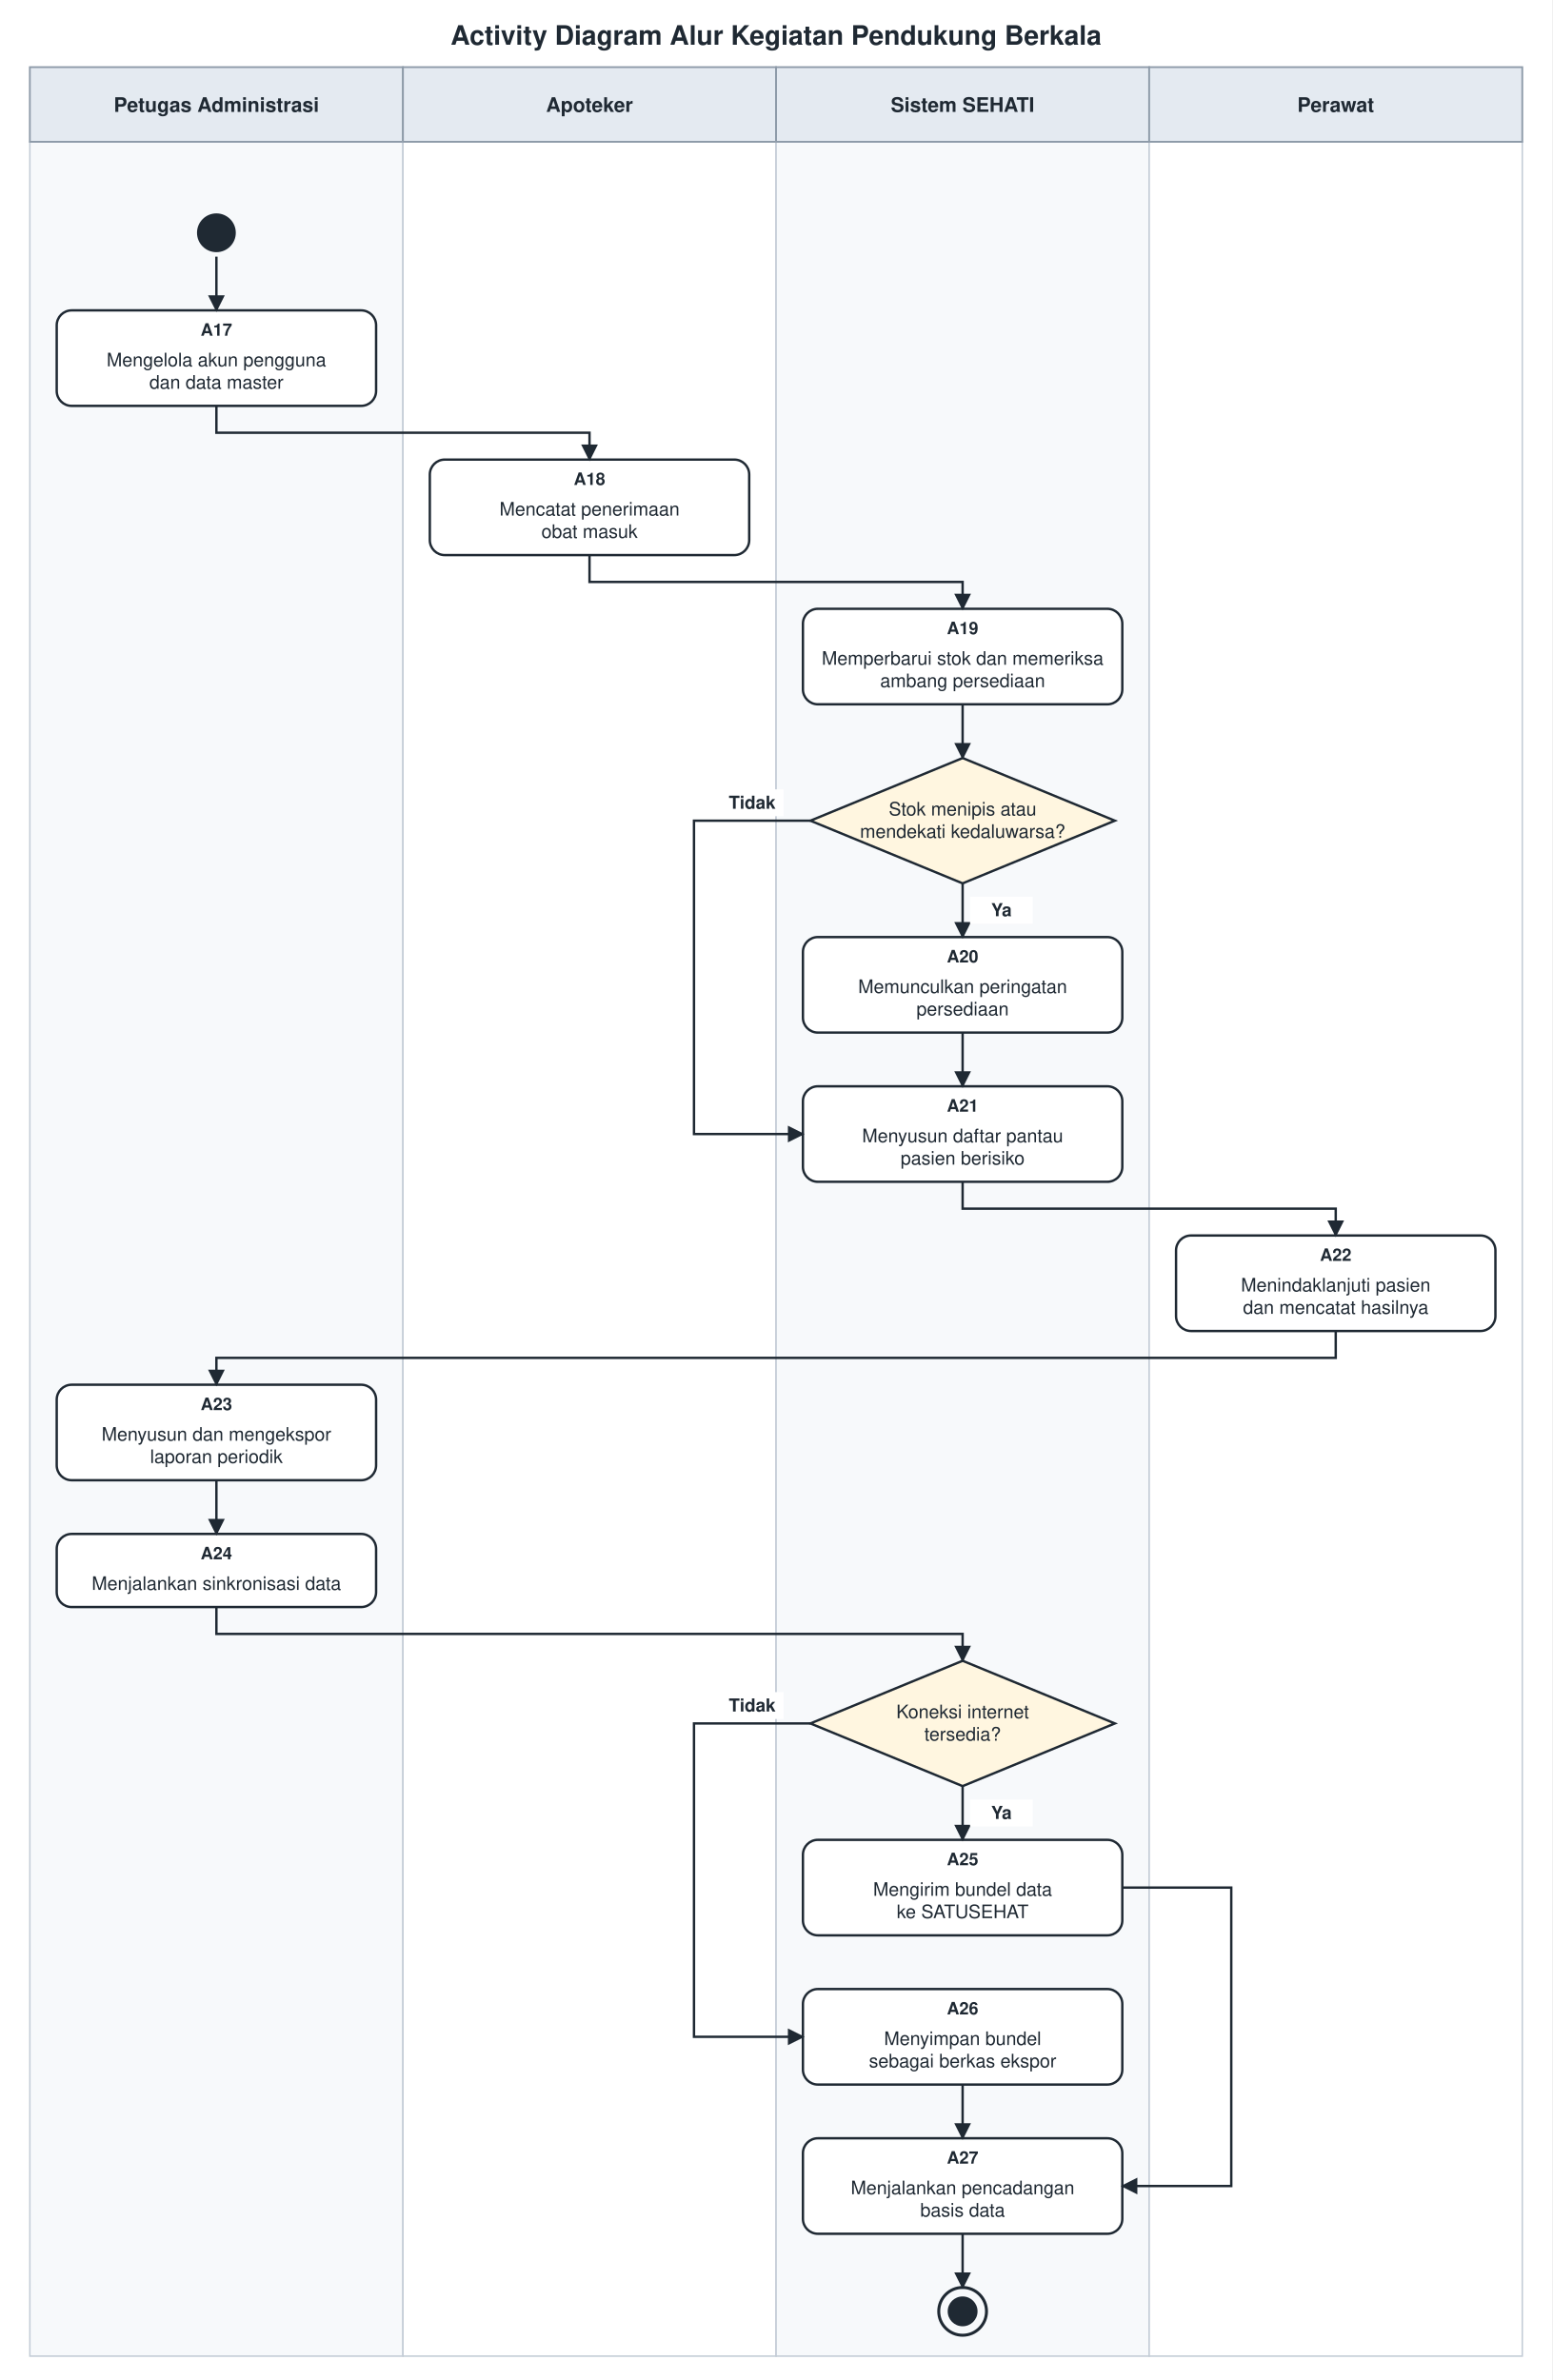
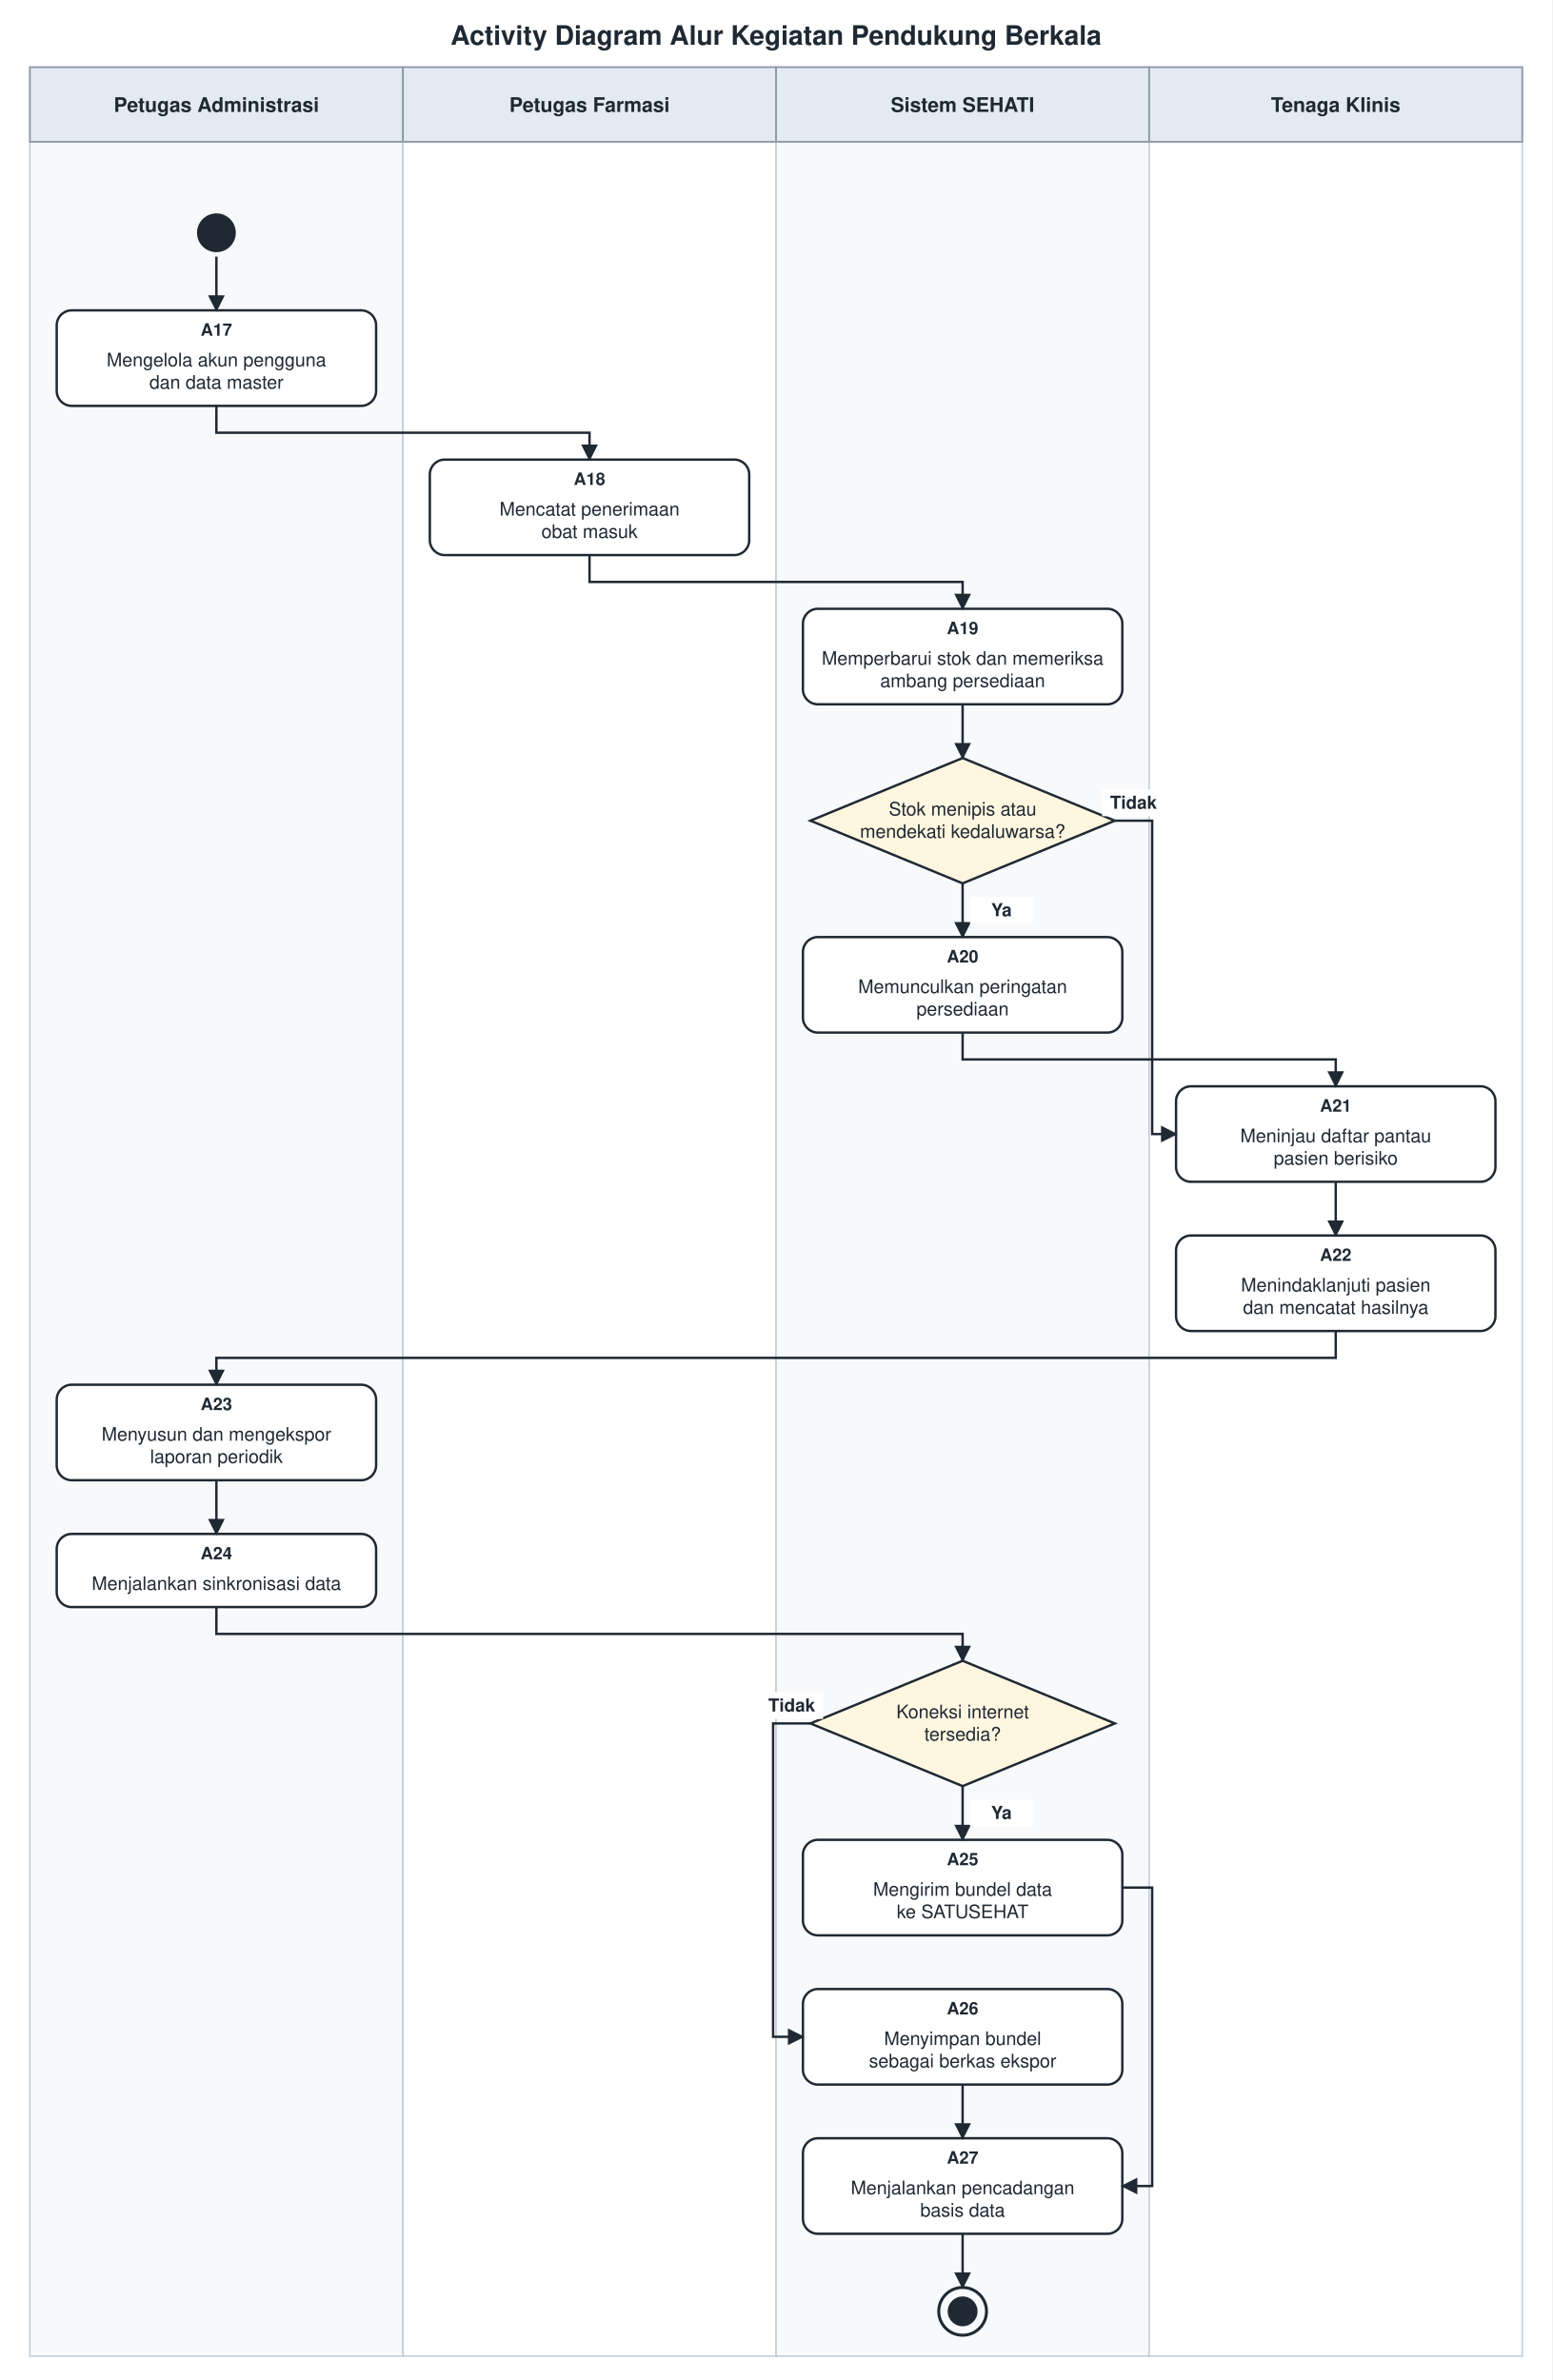
<svg xmlns="http://www.w3.org/2000/svg" viewBox="0 0 1040 1595" width="1040" height="1595" font-family="Segoe UI, Helvetica, Arial, sans-serif">
  <defs>
    <marker id="ar" viewBox="0 0 10 10" refX="9" refY="5" markerWidth="7" markerHeight="7" orient="auto-start-reverse">
      <path d="M0,0 L10,5 L0,10 z" fill="#1f2933" />
    </marker>
  </defs>
  <rect x="0" y="0" width="1040" height="1595" fill="#ffffff" />
  <text x="520.0" y="30" text-anchor="middle" font-size="18" font-weight="700" fill="#1f2933">Activity Diagram Alur Kegiatan Pendukung Berkala</text>
  <rect x="20" y="95" width="250" height="1484" fill="#f7f9fb" stroke="#c3ccd6" stroke-width="1" />
  <rect x="20" y="45" width="250" height="50" fill="#e4eaf1" stroke="#8d9aa8" stroke-width="1.2" />
  <text x="145.0" y="75" text-anchor="middle" font-size="13.5" font-weight="700" fill="#1f2933">Petugas Administrasi</text>
  <rect x="270" y="95" width="250" height="1484" fill="#ffffff" stroke="#c3ccd6" stroke-width="1" />
  <rect x="270" y="45" width="250" height="50" fill="#e4eaf1" stroke="#8d9aa8" stroke-width="1.2" />
-   <text x="395.0" y="75" text-anchor="middle" font-size="13.5" font-weight="700" fill="#1f2933">Apoteker</text>
+   <text x="395.0" y="75" text-anchor="middle" font-size="13.5" font-weight="700" fill="#1f2933">Petugas Farmasi</text>
  <rect x="520" y="95" width="250" height="1484" fill="#f7f9fb" stroke="#c3ccd6" stroke-width="1" />
  <rect x="520" y="45" width="250" height="50" fill="#e4eaf1" stroke="#8d9aa8" stroke-width="1.2" />
  <text x="645.0" y="75" text-anchor="middle" font-size="13.5" font-weight="700" fill="#1f2933">Sistem SEHATI</text>
  <rect x="770" y="95" width="250" height="1484" fill="#ffffff" stroke="#c3ccd6" stroke-width="1" />
  <rect x="770" y="45" width="250" height="50" fill="#e4eaf1" stroke="#8d9aa8" stroke-width="1.2" />
-   <text x="895.0" y="75" text-anchor="middle" font-size="13.5" font-weight="700" fill="#1f2933">Perawat</text>
+   <text x="895.0" y="75" text-anchor="middle" font-size="13.5" font-weight="700" fill="#1f2933">Tenaga Klinis</text>
  <circle cx="145.0" cy="156" r="13" fill="#1f2933" />
  <rect x="38.0" y="208" width="214" height="64" rx="10" ry="10" fill="#ffffff" stroke="#1f2933" stroke-width="1.6" />
  <text x="145.0" y="225" text-anchor="middle" font-size="11.5" font-weight="700" fill="#1f2933">A17</text>
  <text x="145.0" y="245.5" text-anchor="middle" font-size="12.5" fill="#1f2933">Mengelola akun pengguna</text>
  <text x="145.0" y="260.5" text-anchor="middle" font-size="12.5" fill="#1f2933">dan data master</text>
  <rect x="288.0" y="308" width="214" height="64" rx="10" ry="10" fill="#ffffff" stroke="#1f2933" stroke-width="1.6" />
  <text x="395.0" y="325" text-anchor="middle" font-size="11.5" font-weight="700" fill="#1f2933">A18</text>
  <text x="395.0" y="345.5" text-anchor="middle" font-size="12.5" fill="#1f2933">Mencatat penerimaan</text>
  <text x="395.0" y="360.5" text-anchor="middle" font-size="12.5" fill="#1f2933">obat masuk</text>
  <rect x="538.0" y="408" width="214" height="64" rx="10" ry="10" fill="#ffffff" stroke="#1f2933" stroke-width="1.6" />
  <text x="645.0" y="425" text-anchor="middle" font-size="11.5" font-weight="700" fill="#1f2933">A19</text>
  <text x="645.0" y="445.5" text-anchor="middle" font-size="12.5" fill="#1f2933">Memperbarui stok dan memeriksa</text>
  <text x="645.0" y="460.5" text-anchor="middle" font-size="12.5" fill="#1f2933">ambang persediaan</text>
  <polygon points="645.0,508 747.0,550 645.0,592 543.0,550" fill="#fff6e0" stroke="#1f2933" stroke-width="1.6" />
  <text x="645.0" y="546.5" text-anchor="middle" font-size="12.5" fill="#1f2933">Stok menipis atau</text>
  <text x="645.0" y="561.5" text-anchor="middle" font-size="12.5" fill="#1f2933">mendekati kedaluwarsa?</text>
  <rect x="538.0" y="628" width="214" height="64" rx="10" ry="10" fill="#ffffff" stroke="#1f2933" stroke-width="1.6" />
  <text x="645.0" y="645" text-anchor="middle" font-size="11.5" font-weight="700" fill="#1f2933">A20</text>
  <text x="645.0" y="665.5" text-anchor="middle" font-size="12.5" fill="#1f2933">Memunculkan peringatan</text>
  <text x="645.0" y="680.5" text-anchor="middle" font-size="12.5" fill="#1f2933">persediaan</text>
-   <rect x="538.0" y="728" width="214" height="64" rx="10" ry="10" fill="#ffffff" stroke="#1f2933" stroke-width="1.6" />
-   <text x="645.0" y="745" text-anchor="middle" font-size="11.5" font-weight="700" fill="#1f2933">A21</text>
-   <text x="645.0" y="765.5" text-anchor="middle" font-size="12.5" fill="#1f2933">Menyusun daftar pantau</text>
-   <text x="645.0" y="780.5" text-anchor="middle" font-size="12.5" fill="#1f2933">pasien berisiko</text>
+   <rect x="788.0" y="728" width="214" height="64" rx="10" ry="10" fill="#ffffff" stroke="#1f2933" stroke-width="1.6" />
+   <text x="895.0" y="745" text-anchor="middle" font-size="11.5" font-weight="700" fill="#1f2933">A21</text>
+   <text x="895.0" y="765.5" text-anchor="middle" font-size="12.5" fill="#1f2933">Meninjau daftar pantau</text>
+   <text x="895.0" y="780.5" text-anchor="middle" font-size="12.5" fill="#1f2933">pasien berisiko</text>
  <rect x="788.0" y="828" width="214" height="64" rx="10" ry="10" fill="#ffffff" stroke="#1f2933" stroke-width="1.6" />
  <text x="895.0" y="845" text-anchor="middle" font-size="11.5" font-weight="700" fill="#1f2933">A22</text>
  <text x="895.0" y="865.5" text-anchor="middle" font-size="12.5" fill="#1f2933">Menindaklanjuti pasien</text>
  <text x="895.0" y="880.5" text-anchor="middle" font-size="12.5" fill="#1f2933">dan mencatat hasilnya</text>
  <rect x="38.0" y="928" width="214" height="64" rx="10" ry="10" fill="#ffffff" stroke="#1f2933" stroke-width="1.6" />
  <text x="145.0" y="945" text-anchor="middle" font-size="11.5" font-weight="700" fill="#1f2933">A23</text>
  <text x="145.0" y="965.5" text-anchor="middle" font-size="12.5" fill="#1f2933">Menyusun dan mengekspor</text>
  <text x="145.0" y="980.5" text-anchor="middle" font-size="12.5" fill="#1f2933">laporan periodik</text>
  <rect x="38.0" y="1028" width="214" height="49" rx="10" ry="10" fill="#ffffff" stroke="#1f2933" stroke-width="1.6" />
  <text x="145.0" y="1045" text-anchor="middle" font-size="11.5" font-weight="700" fill="#1f2933">A24</text>
  <text x="145.0" y="1065.5" text-anchor="middle" font-size="12.5" fill="#1f2933">Menjalankan sinkronisasi data</text>
  <polygon points="645.0,1113 747.0,1155 645.0,1197 543.0,1155" fill="#fff6e0" stroke="#1f2933" stroke-width="1.6" />
  <text x="645.0" y="1151.5" text-anchor="middle" font-size="12.5" fill="#1f2933">Koneksi internet</text>
  <text x="645.0" y="1166.5" text-anchor="middle" font-size="12.5" fill="#1f2933">tersedia?</text>
  <rect x="538.0" y="1233" width="214" height="64" rx="10" ry="10" fill="#ffffff" stroke="#1f2933" stroke-width="1.6" />
  <text x="645.0" y="1250" text-anchor="middle" font-size="11.5" font-weight="700" fill="#1f2933">A25</text>
  <text x="645.0" y="1270.5" text-anchor="middle" font-size="12.5" fill="#1f2933">Mengirim bundel data</text>
  <text x="645.0" y="1285.5" text-anchor="middle" font-size="12.5" fill="#1f2933">ke SATUSEHAT</text>
  <rect x="538.0" y="1333" width="214" height="64" rx="10" ry="10" fill="#ffffff" stroke="#1f2933" stroke-width="1.6" />
  <text x="645.0" y="1350" text-anchor="middle" font-size="11.5" font-weight="700" fill="#1f2933">A26</text>
  <text x="645.0" y="1370.5" text-anchor="middle" font-size="12.5" fill="#1f2933">Menyimpan bundel</text>
  <text x="645.0" y="1385.5" text-anchor="middle" font-size="12.5" fill="#1f2933">sebagai berkas ekspor</text>
  <rect x="538.0" y="1433" width="214" height="64" rx="10" ry="10" fill="#ffffff" stroke="#1f2933" stroke-width="1.6" />
  <text x="645.0" y="1450" text-anchor="middle" font-size="11.5" font-weight="700" fill="#1f2933">A27</text>
  <text x="645.0" y="1470.5" text-anchor="middle" font-size="12.5" fill="#1f2933">Menjalankan pencadangan</text>
  <text x="645.0" y="1485.5" text-anchor="middle" font-size="12.5" fill="#1f2933">basis data</text>
  <circle cx="645.0" cy="1549" r="16" fill="none" stroke="#1f2933" stroke-width="2" />
  <circle cx="645.0" cy="1549" r="10" fill="#1f2933" />
  <polyline points="145.0,172 145.0,208" fill="none" stroke="#1f2933" stroke-width="1.6" marker-end="url(#ar)" />
  <polyline points="145.0,272 145.0,290.0 395.0,290.0 395.0,308" fill="none" stroke="#1f2933" stroke-width="1.6" marker-end="url(#ar)" />
  <polyline points="395.0,372 395.0,390.0 645.0,390.0 645.0,408" fill="none" stroke="#1f2933" stroke-width="1.6" marker-end="url(#ar)" />
  <polyline points="645.0,472 645.0,508" fill="none" stroke="#1f2933" stroke-width="1.6" marker-end="url(#ar)" />
  <polyline points="645.0,592 645.0,628" fill="none" stroke="#1f2933" stroke-width="1.6" marker-end="url(#ar)" />
  <rect x="650.0" y="601" width="42" height="18" fill="#ffffff" />
  <text x="671.0" y="614" text-anchor="middle" font-size="12" font-weight="600" fill="#1f2933">Ya</text>
-   <polyline points="543.0,550 465.0,550 465.0,760.0 538.0,760.0" fill="none" stroke="#1f2933" stroke-width="1.6" marker-end="url(#ar)" />
-   <rect x="483.0" y="529" width="42" height="18" fill="#ffffff" />
-   <text x="504.0" y="542" text-anchor="middle" font-size="12" font-weight="600" fill="#1f2933">Tidak</text>
-   <polyline points="645.0,692 645.0,728" fill="none" stroke="#1f2933" stroke-width="1.6" marker-end="url(#ar)" />
-   <polyline points="645.0,792 645.0,810.0 895.0,810.0 895.0,828" fill="none" stroke="#1f2933" stroke-width="1.6" marker-end="url(#ar)" />
+   <polyline points="747.0,550 772.0,550 772.0,760.0 788.0,760.0" fill="none" stroke="#1f2933" stroke-width="1.6" marker-end="url(#ar)" />
+   <rect x="738.5" y="529" width="42" height="18" fill="#ffffff" />
+   <text x="759.5" y="542" text-anchor="middle" font-size="12" font-weight="600" fill="#1f2933">Tidak</text>
+   <polyline points="645.0,692 645.0,710.0 895.0,710.0 895.0,728" fill="none" stroke="#1f2933" stroke-width="1.6" marker-end="url(#ar)" />
+   <polyline points="895.0,792 895.0,828" fill="none" stroke="#1f2933" stroke-width="1.6" marker-end="url(#ar)" />
  <polyline points="895.0,892 895.0,910.0 145.0,910.0 145.0,928" fill="none" stroke="#1f2933" stroke-width="1.6" marker-end="url(#ar)" />
  <polyline points="145.0,992 145.0,1028" fill="none" stroke="#1f2933" stroke-width="1.6" marker-end="url(#ar)" />
  <polyline points="145.0,1077 145.0,1095.0 645.0,1095.0 645.0,1113" fill="none" stroke="#1f2933" stroke-width="1.6" marker-end="url(#ar)" />
  <polyline points="645.0,1197 645.0,1233" fill="none" stroke="#1f2933" stroke-width="1.6" marker-end="url(#ar)" />
  <rect x="650.0" y="1206" width="42" height="18" fill="#ffffff" />
  <text x="671.0" y="1219" text-anchor="middle" font-size="12" font-weight="600" fill="#1f2933">Ya</text>
-   <polyline points="543.0,1155 465.0,1155 465.0,1365.0 538.0,1365.0" fill="none" stroke="#1f2933" stroke-width="1.6" marker-end="url(#ar)" />
-   <rect x="483.0" y="1134" width="42" height="18" fill="#ffffff" />
-   <text x="504.0" y="1147" text-anchor="middle" font-size="12" font-weight="600" fill="#1f2933">Tidak</text>
-   <polyline points="752.0,1265.0 825.0,1265.0 825.0,1465.0 752.0,1465.0" fill="none" stroke="#1f2933" stroke-width="1.6" marker-end="url(#ar)" />
+   <polyline points="543.0,1155 518.0,1155 518.0,1365.0 538.0,1365.0" fill="none" stroke="#1f2933" stroke-width="1.6" marker-end="url(#ar)" />
+   <rect x="509.5" y="1134" width="42" height="18" fill="#ffffff" />
+   <text x="530.5" y="1147" text-anchor="middle" font-size="12" font-weight="600" fill="#1f2933">Tidak</text>
+   <polyline points="752.0,1265.0 772.0,1265.0 772.0,1465.0 752.0,1465.0" fill="none" stroke="#1f2933" stroke-width="1.6" marker-end="url(#ar)" />
  <polyline points="645.0,1397 645.0,1433" fill="none" stroke="#1f2933" stroke-width="1.6" marker-end="url(#ar)" />
  <polyline points="645.0,1497 645.0,1533" fill="none" stroke="#1f2933" stroke-width="1.6" marker-end="url(#ar)" />
</svg>
